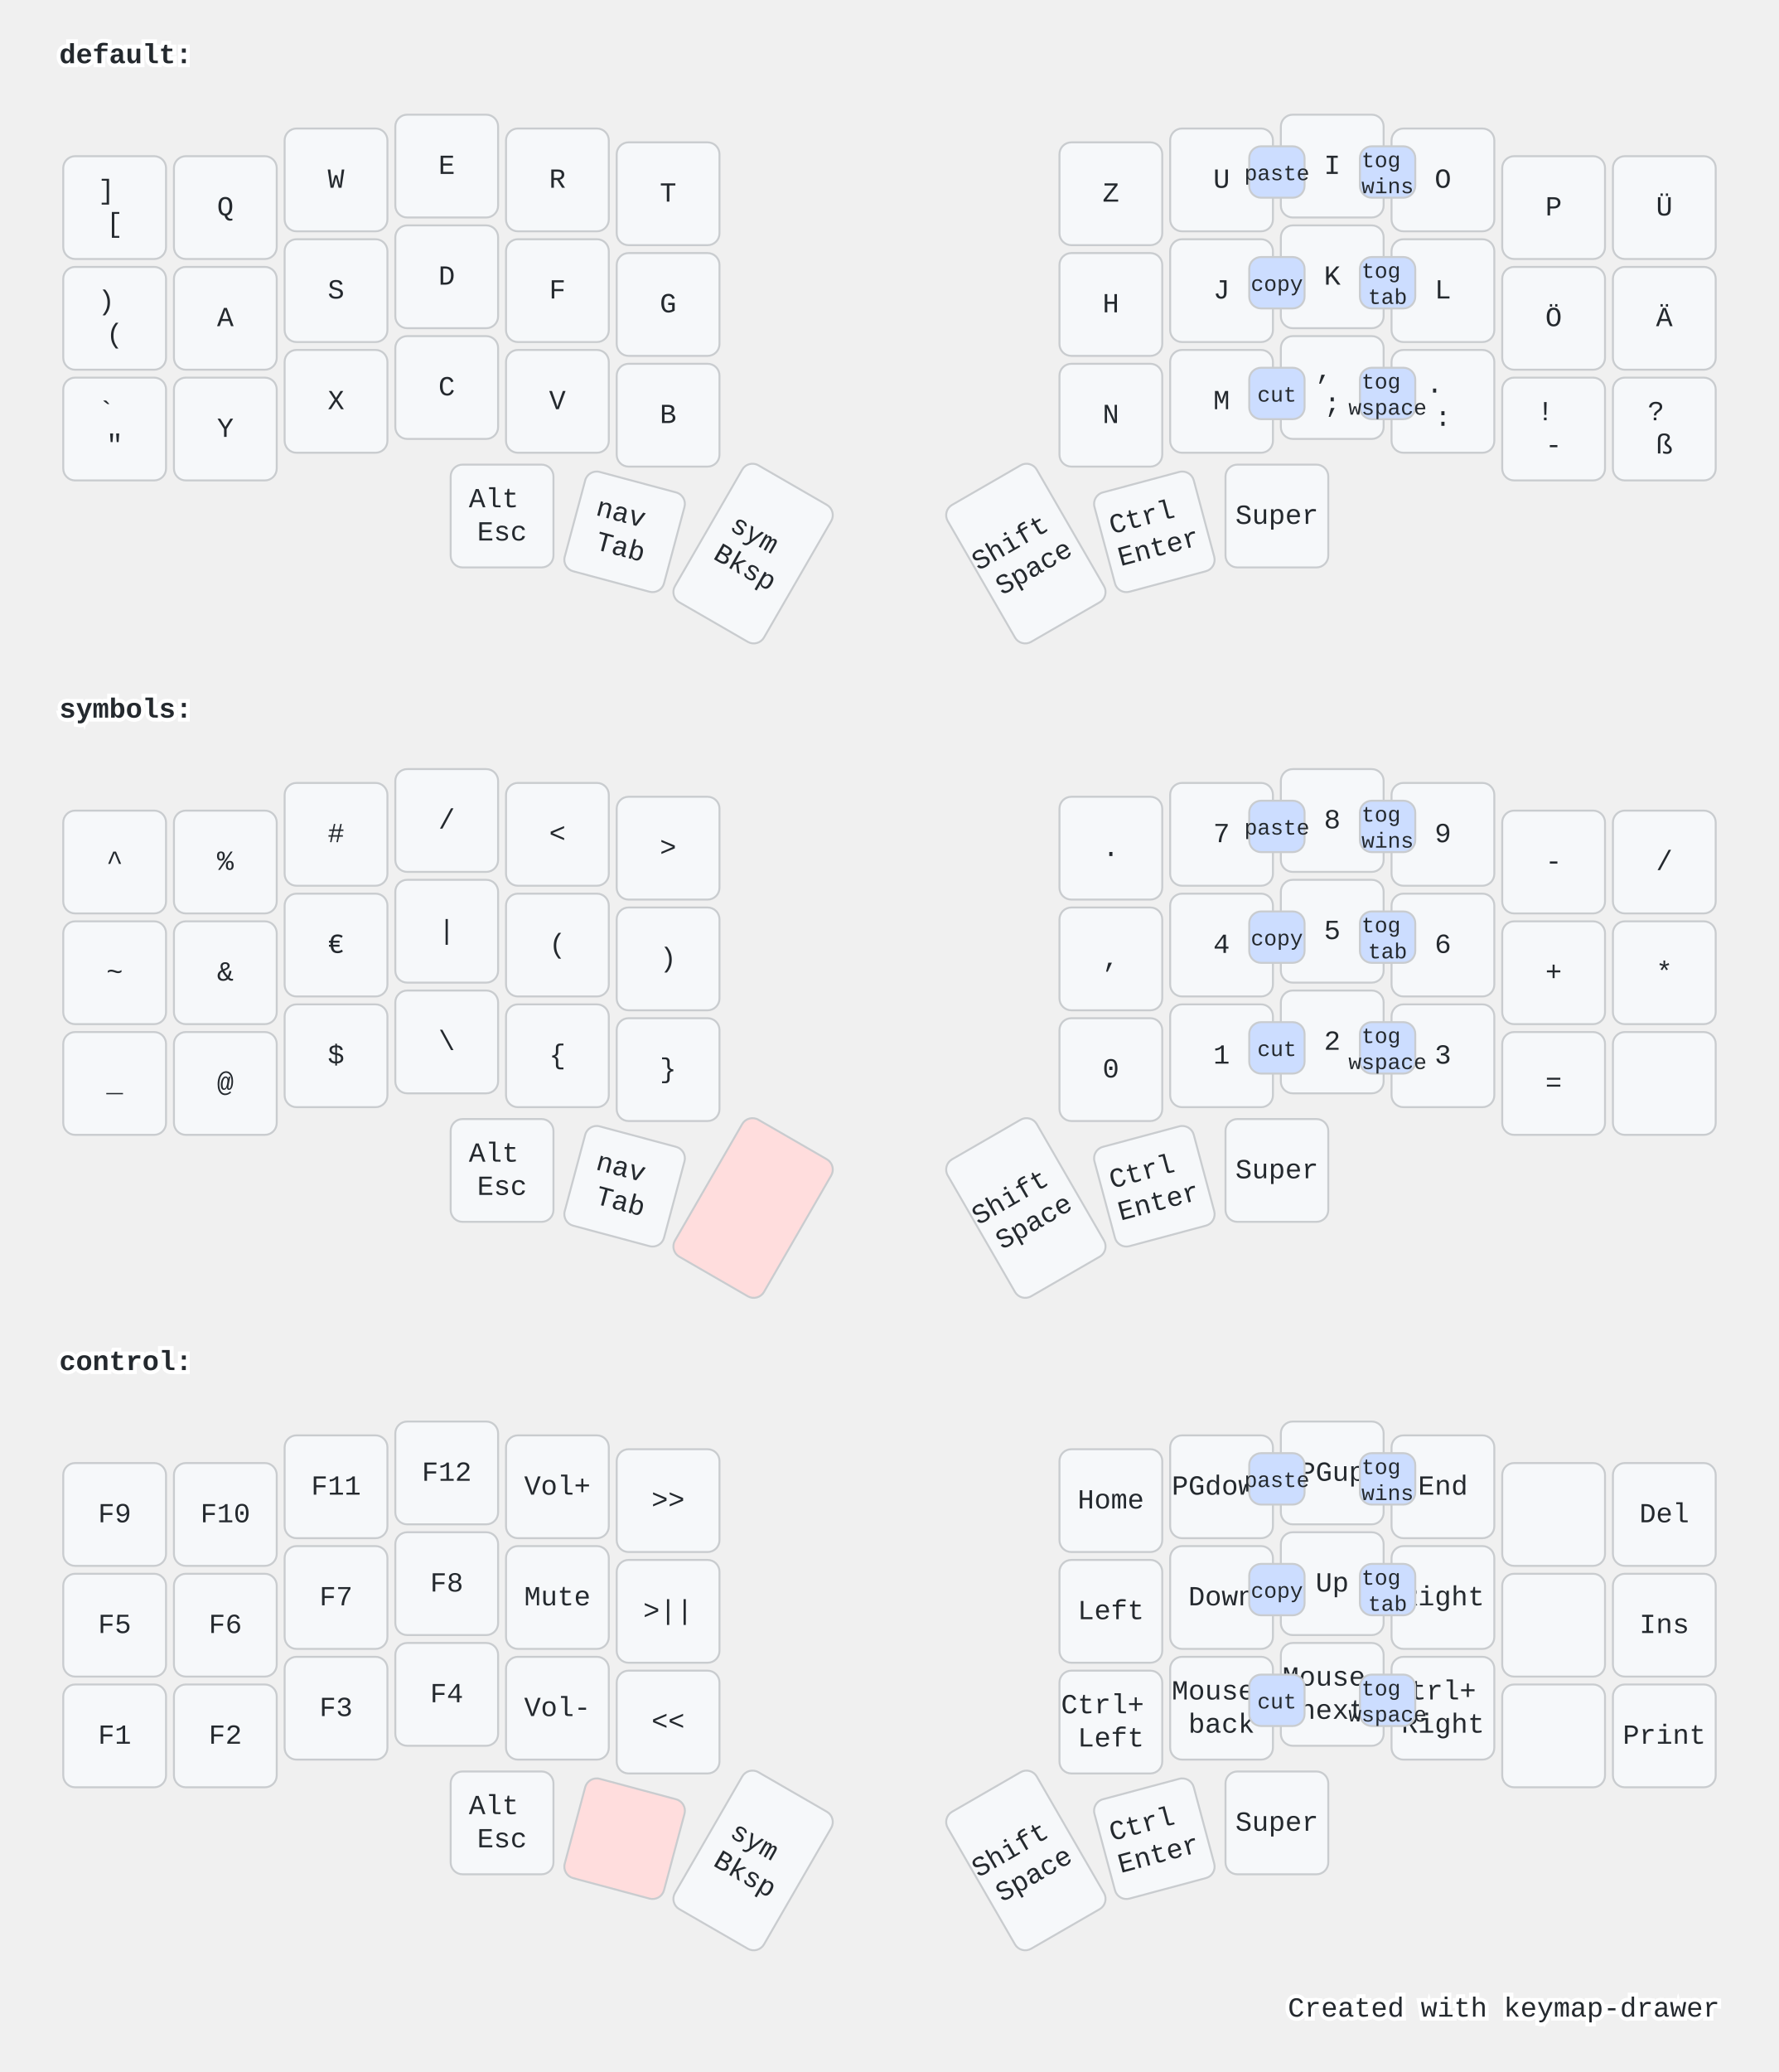
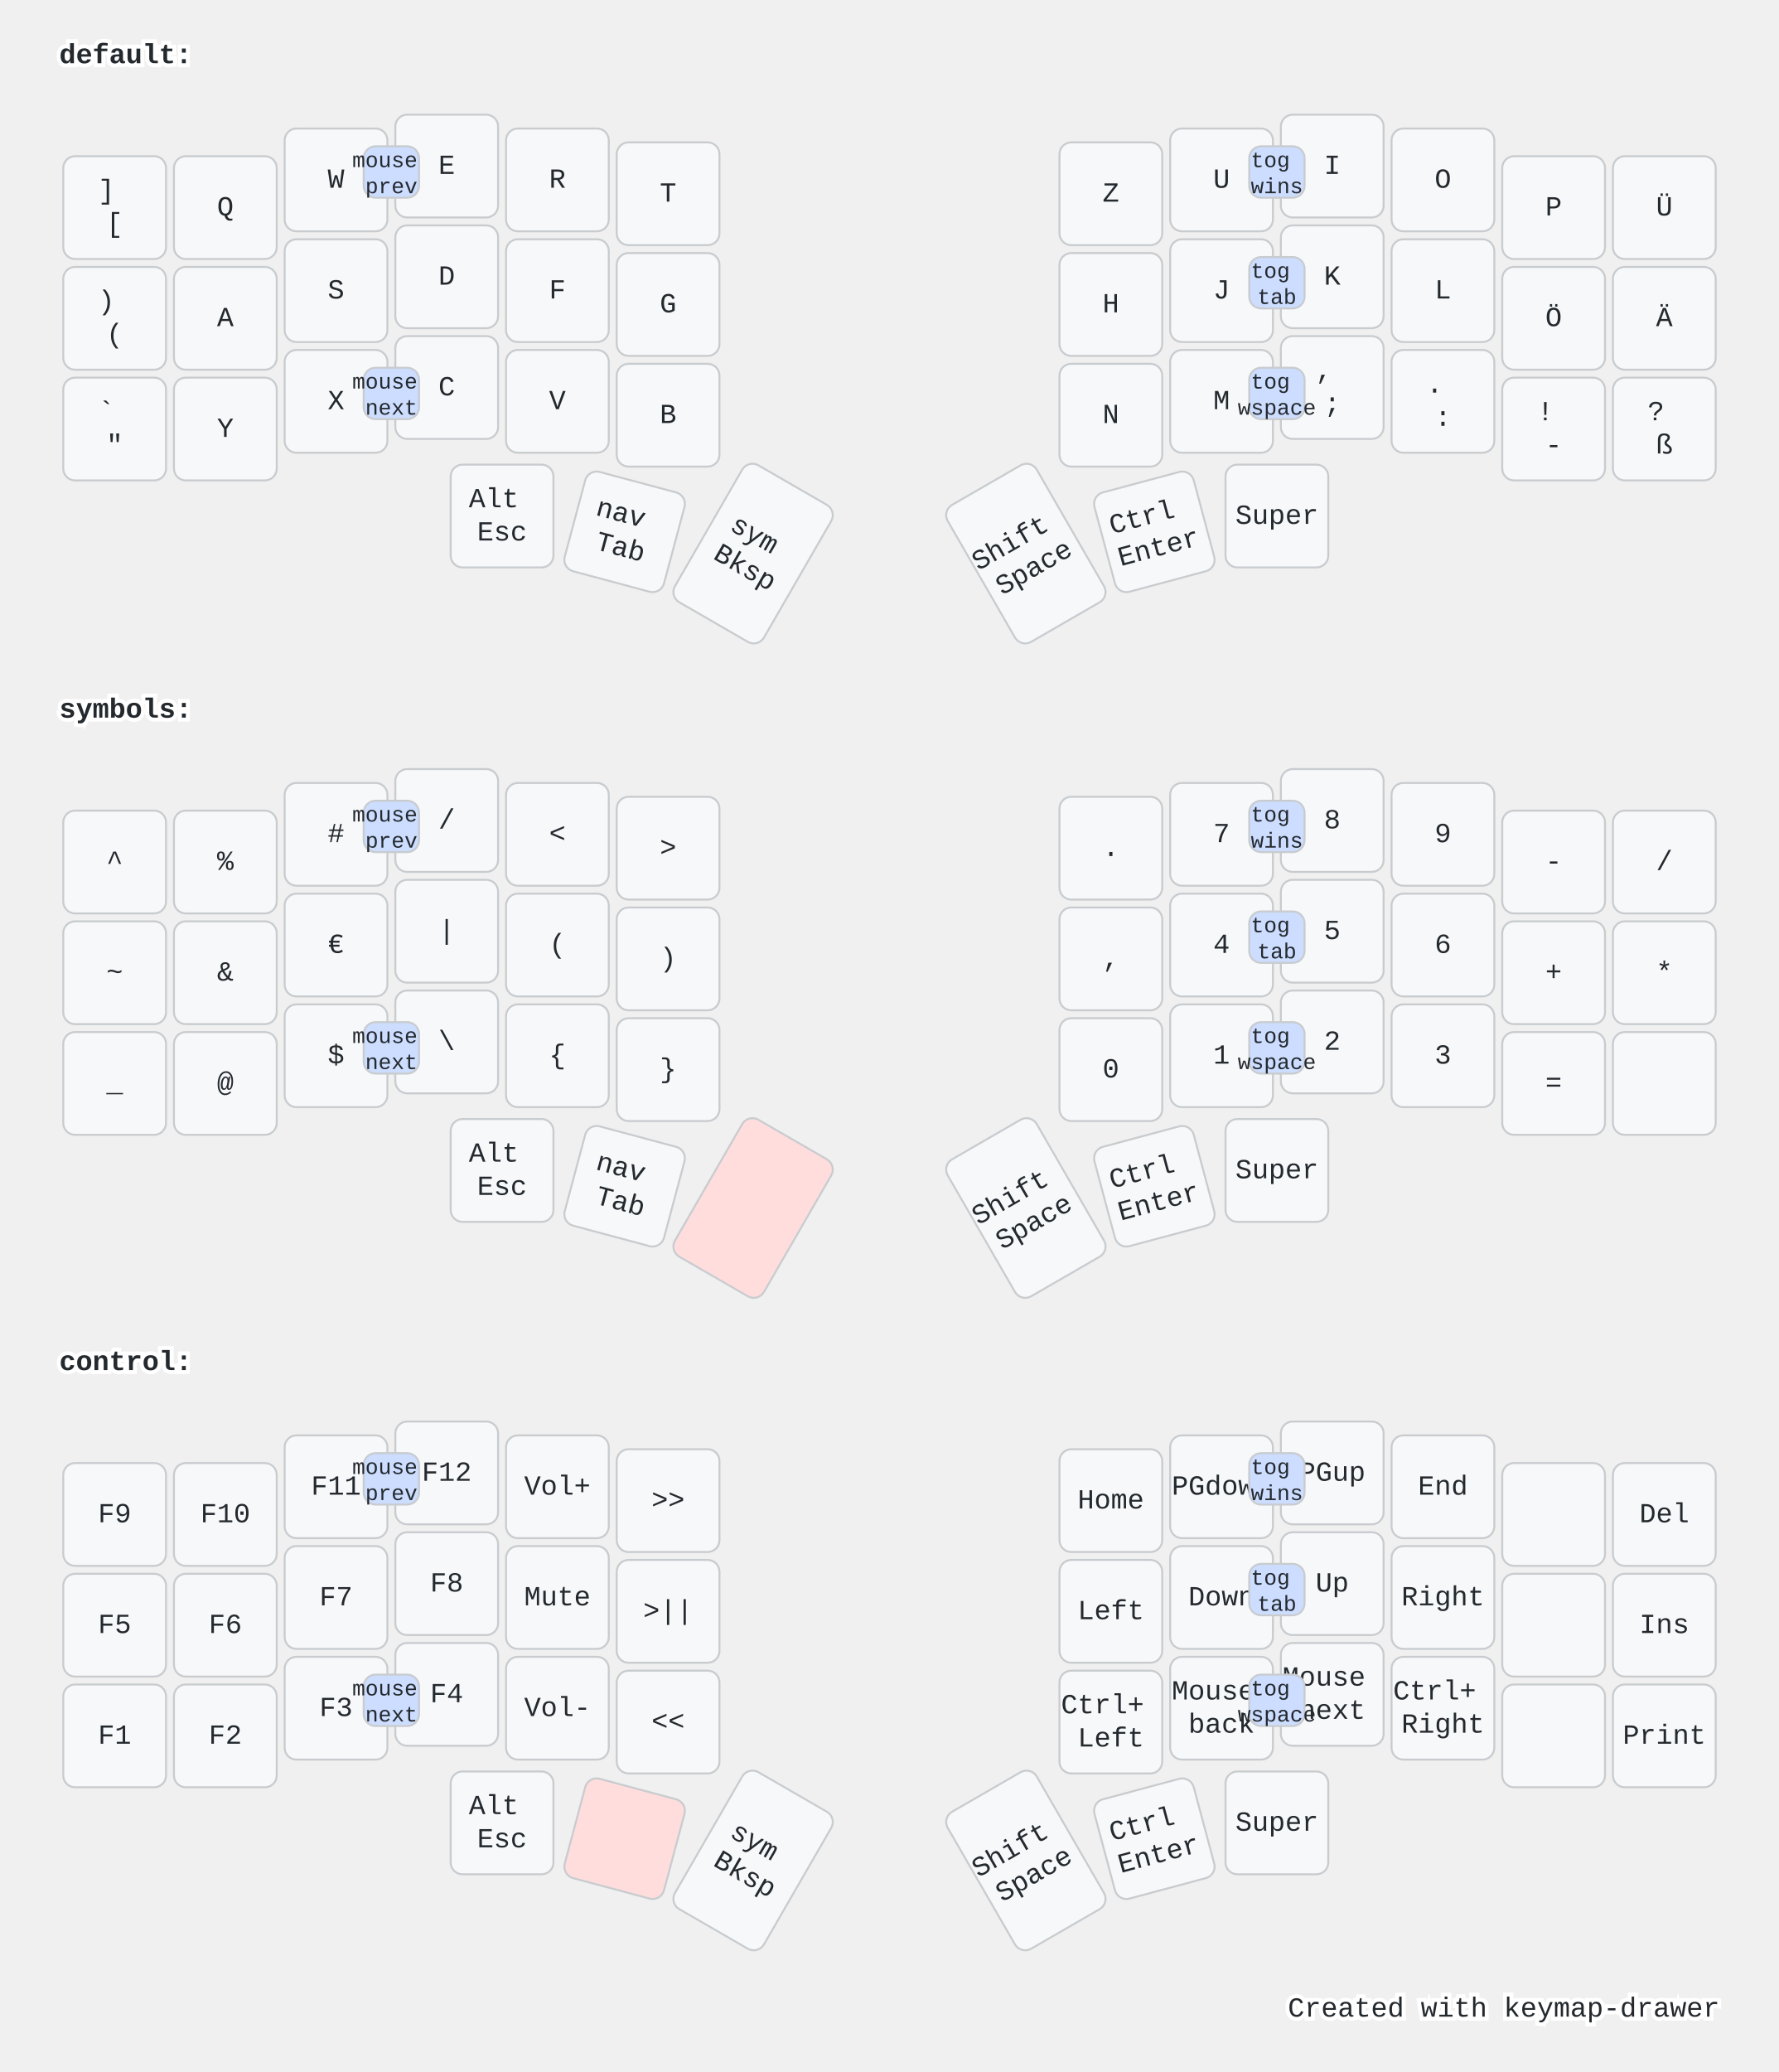
<svg xmlns="http://www.w3.org/2000/svg" width="900" height="1048" viewBox="0 0 900 1048" class="keymap">
  <style>/* inherit to force styles through use tags */
svg path {
    fill: inherit;
}

/* font and background color specifications */
svg.keymap {
    font-family: SFMono-Regular,Consolas,Liberation Mono,Menlo,monospace;
    font-size: 14px;
    font-kerning: normal;
    text-rendering: optimizeLegibility;
    fill: #24292e;
}

/* default key styling */
rect.key {
    fill: #f6f8fa;
}

rect.key, rect.combo {
    stroke: #c9cccf;
    stroke-width: 1;
}

/* default key side styling, only used is draw_key_sides is set */
rect.side {
    filter: brightness(90%);
}

/* color accent for combo boxes */
rect.combo, rect.combo-separate {
    fill: #cdf;
}

/* color accent for held keys */
rect.held, rect.combo.held {
    fill: #fdd;
}

/* color accent for ghost (optional) keys */
rect.ghost, rect.combo.ghost {
    stroke-dasharray: 4, 4;
    stroke-width: 2;
}

text {
    text-anchor: middle;
    dominant-baseline: middle;
}

/* styling for layer labels */
text.label {
    font-weight: bold;
    text-anchor: start;
    stroke: white;
    stroke-width: 4;
    paint-order: stroke;
}

/* styling for optional footer */
text.footer {
    text-anchor: end;
    dominant-baseline: auto;
    stroke: white;
    stroke-width: 4;
    paint-order: stroke;
}

/* styling for combo tap, and key non-tap label text */
text.combo, text.hold, text.shifted, text.left, text.right {
    font-size: 11px;
}

text.hold {
    text-anchor: middle;
    dominant-baseline: auto;
}

text.shifted {
    text-anchor: middle;
    dominant-baseline: hanging;
}

text.left {
    text-anchor: start;
}

text.right {
    text-anchor: end;
}

text.layer-activator {
    text-decoration: underline;
}

/* styling for hold/shifted label text in combo box */
text.combo.hold, text.combo.shifted, text.combo.left, text.combo.right {
    font-size: 8px;
}

/* lighter symbol for transparent keys */
text.trans {
    fill: #7b7e81;
}

/* styling for combo dendrons */
path.combo {
    stroke-width: 1;
    stroke: gray;
    fill: none;
}

/* Start Tabler Icons Cleanup */
/* cannot use height/width with glyphs */
.icon-tabler &gt; path {
    fill: inherit;
    stroke: inherit;
    stroke-width: 2;
}
/* hide tabler's default box */
.icon-tabler &gt; path[stroke="none"][fill="none"] {
    visibility: hidden;
}
/* End Tabler Icons Cleanup */

@media (prefers-color-scheme: dark) {
svg.keymap { fill: #d1d6db; }
rect.key { fill: #3f4750; }
rect.key, rect.combo { stroke: #60666c; }
rect.combo, rect.combo-separate { fill: #1f3d7a; }
rect.held, rect.combo.held { fill: #854747; }
text.label, text.footer { stroke: black; }
text.trans { fill: #7e8184; }
path.combo { stroke: #7f7f7f; }

}</style>
  <g transform="translate(30, 0)" class="layer-default">
    <text x="0" y="28" class="label" id="default">default:</text>
    <g transform="translate(0, 56)">
      <g transform="translate(28, 49)" class="key keypos-0">
        <rect rx="6" ry="6" x="-26" y="-26" width="52" height="52" class="key" />
        <text x="0" y="0" class="key tap">
          <tspan x="0" dy="-0.6em">]</tspan>
          <tspan x="0" dy="1.2em">[</tspan>
        </text>
      </g>
      <g transform="translate(84, 49)" class="key keypos-1">
        <rect rx="6" ry="6" x="-26" y="-26" width="52" height="52" class="key" />
        <text x="0" y="0" class="key tap">Q</text>
      </g>
      <g transform="translate(140, 35)" class="key keypos-2">
        <rect rx="6" ry="6" x="-26" y="-26" width="52" height="52" class="key" />
        <text x="0" y="0" class="key tap">W</text>
      </g>
      <g transform="translate(196, 28)" class="key keypos-3">
        <rect rx="6" ry="6" x="-26" y="-26" width="52" height="52" class="key" />
        <text x="0" y="0" class="key tap">E</text>
      </g>
      <g transform="translate(252, 35)" class="key keypos-4">
        <rect rx="6" ry="6" x="-26" y="-26" width="52" height="52" class="key" />
        <text x="0" y="0" class="key tap">R</text>
      </g>
      <g transform="translate(308, 42)" class="key keypos-5">
        <rect rx="6" ry="6" x="-26" y="-26" width="52" height="52" class="key" />
        <text x="0" y="0" class="key tap">T</text>
      </g>
      <g transform="translate(532, 42)" class="key keypos-6">
        <rect rx="6" ry="6" x="-26" y="-26" width="52" height="52" class="key" />
        <text x="0" y="0" class="key tap">Z</text>
      </g>
      <g transform="translate(588, 35)" class="key keypos-7">
        <rect rx="6" ry="6" x="-26" y="-26" width="52" height="52" class="key" />
        <text x="0" y="0" class="key tap">U</text>
      </g>
      <g transform="translate(644, 28)" class="key keypos-8">
        <rect rx="6" ry="6" x="-26" y="-26" width="52" height="52" class="key" />
        <text x="0" y="0" class="key tap">I</text>
      </g>
      <g transform="translate(700, 35)" class="key keypos-9">
        <rect rx="6" ry="6" x="-26" y="-26" width="52" height="52" class="key" />
        <text x="0" y="0" class="key tap">O</text>
      </g>
      <g transform="translate(756, 49)" class="key keypos-10">
        <rect rx="6" ry="6" x="-26" y="-26" width="52" height="52" class="key" />
        <text x="0" y="0" class="key tap">P</text>
      </g>
      <g transform="translate(812, 49)" class="key keypos-11">
        <rect rx="6" ry="6" x="-26" y="-26" width="52" height="52" class="key" />
        <text x="0" y="0" class="key tap">Ü</text>
      </g>
      <g transform="translate(28, 105)" class="key keypos-12">
        <rect rx="6" ry="6" x="-26" y="-26" width="52" height="52" class="key" />
        <text x="0" y="0" class="key tap">
          <tspan x="0" dy="-0.6em">)</tspan>
          <tspan x="0" dy="1.2em">(</tspan>
        </text>
      </g>
      <g transform="translate(84, 105)" class="key keypos-13">
        <rect rx="6" ry="6" x="-26" y="-26" width="52" height="52" class="key" />
        <text x="0" y="0" class="key tap">A</text>
      </g>
      <g transform="translate(140, 91)" class="key keypos-14">
        <rect rx="6" ry="6" x="-26" y="-26" width="52" height="52" class="key" />
        <text x="0" y="0" class="key tap">S</text>
      </g>
      <g transform="translate(196, 84)" class="key keypos-15">
        <rect rx="6" ry="6" x="-26" y="-26" width="52" height="52" class="key" />
        <text x="0" y="0" class="key tap">D</text>
      </g>
      <g transform="translate(252, 91)" class="key keypos-16">
        <rect rx="6" ry="6" x="-26" y="-26" width="52" height="52" class="key" />
        <text x="0" y="0" class="key tap">F</text>
      </g>
      <g transform="translate(308, 98)" class="key keypos-17">
        <rect rx="6" ry="6" x="-26" y="-26" width="52" height="52" class="key" />
        <text x="0" y="0" class="key tap">G</text>
      </g>
      <g transform="translate(532, 98)" class="key keypos-18">
        <rect rx="6" ry="6" x="-26" y="-26" width="52" height="52" class="key" />
        <text x="0" y="0" class="key tap">H</text>
      </g>
      <g transform="translate(588, 91)" class="key keypos-19">
        <rect rx="6" ry="6" x="-26" y="-26" width="52" height="52" class="key" />
        <text x="0" y="0" class="key tap">J</text>
      </g>
      <g transform="translate(644, 84)" class="key keypos-20">
        <rect rx="6" ry="6" x="-26" y="-26" width="52" height="52" class="key" />
        <text x="0" y="0" class="key tap">K</text>
      </g>
      <g transform="translate(700, 91)" class="key keypos-21">
        <rect rx="6" ry="6" x="-26" y="-26" width="52" height="52" class="key" />
        <text x="0" y="0" class="key tap">L</text>
      </g>
      <g transform="translate(756, 105)" class="key keypos-22">
        <rect rx="6" ry="6" x="-26" y="-26" width="52" height="52" class="key" />
        <text x="0" y="0" class="key tap">Ö</text>
      </g>
      <g transform="translate(812, 105)" class="key keypos-23">
        <rect rx="6" ry="6" x="-26" y="-26" width="52" height="52" class="key" />
        <text x="0" y="0" class="key tap">Ä</text>
      </g>
      <g transform="translate(28, 161)" class="key keypos-24">
        <rect rx="6" ry="6" x="-26" y="-26" width="52" height="52" class="key" />
        <text x="0" y="0" class="key tap">
          <tspan x="0" dy="-0.6em">`</tspan>
          <tspan x="0" dy="1.2em">"</tspan>
        </text>
      </g>
      <g transform="translate(84, 161)" class="key keypos-25">
        <rect rx="6" ry="6" x="-26" y="-26" width="52" height="52" class="key" />
        <text x="0" y="0" class="key tap">Y</text>
      </g>
      <g transform="translate(140, 147)" class="key keypos-26">
        <rect rx="6" ry="6" x="-26" y="-26" width="52" height="52" class="key" />
        <text x="0" y="0" class="key tap">X</text>
      </g>
      <g transform="translate(196, 140)" class="key keypos-27">
        <rect rx="6" ry="6" x="-26" y="-26" width="52" height="52" class="key" />
        <text x="0" y="0" class="key tap">C</text>
      </g>
      <g transform="translate(252, 147)" class="key keypos-28">
        <rect rx="6" ry="6" x="-26" y="-26" width="52" height="52" class="key" />
        <text x="0" y="0" class="key tap">V</text>
      </g>
      <g transform="translate(308, 154)" class="key keypos-29">
        <rect rx="6" ry="6" x="-26" y="-26" width="52" height="52" class="key" />
        <text x="0" y="0" class="key tap">B</text>
      </g>
      <g transform="translate(532, 154)" class="key keypos-30">
        <rect rx="6" ry="6" x="-26" y="-26" width="52" height="52" class="key" />
        <text x="0" y="0" class="key tap">N</text>
      </g>
      <g transform="translate(588, 147)" class="key keypos-31">
        <rect rx="6" ry="6" x="-26" y="-26" width="52" height="52" class="key" />
        <text x="0" y="0" class="key tap">M</text>
      </g>
      <g transform="translate(644, 140)" class="key keypos-32">
        <rect rx="6" ry="6" x="-26" y="-26" width="52" height="52" class="key" />
        <text x="0" y="0" class="key tap">
          <tspan x="0" dy="-0.6em">,</tspan>
          <tspan x="0" dy="1.2em">;</tspan>
        </text>
      </g>
      <g transform="translate(700, 147)" class="key keypos-33">
        <rect rx="6" ry="6" x="-26" y="-26" width="52" height="52" class="key" />
        <text x="0" y="0" class="key tap">
          <tspan x="0" dy="-0.6em">.</tspan>
          <tspan x="0" dy="1.2em">:</tspan>
        </text>
      </g>
      <g transform="translate(756, 161)" class="key keypos-34">
        <rect rx="6" ry="6" x="-26" y="-26" width="52" height="52" class="key" />
        <text x="0" y="0" class="key tap">
          <tspan x="0" dy="-0.6em">!</tspan>
          <tspan x="0" dy="1.2em">-</tspan>
        </text>
      </g>
      <g transform="translate(812, 161)" class="key keypos-35">
        <rect rx="6" ry="6" x="-26" y="-26" width="52" height="52" class="key" />
        <text x="0" y="0" class="key tap">
          <tspan x="0" dy="-0.6em">?</tspan>
          <tspan x="0" dy="1.2em">ß</tspan>
        </text>
      </g>
      <g transform="translate(224, 205)" class="key keypos-36">
        <rect rx="6" ry="6" x="-26" y="-26" width="52" height="52" class="key" />
        <text x="0" y="0" class="key tap">
          <tspan x="0" dy="-0.6em">Alt</tspan>
          <tspan x="0" dy="1.2em">Esc</tspan>
        </text>
      </g>
      <g transform="translate(286, 213) rotate(15.0)" class="key keypos-37">
        <rect rx="6" ry="6" x="-26" y="-26" width="52" height="52" class="key" />
        <text x="0" y="0" class="key tap">
          <tspan x="0" dy="-0.6em">nav</tspan>
          <tspan x="0" dy="1.2em">Tab</tspan>
        </text>
      </g>
      <g transform="translate(351, 224) rotate(30.0)" class="key keypos-38">
        <rect rx="6" ry="6" x="-26" y="-40" width="52" height="80" class="key" />
        <text x="0" y="0" class="key tap">
          <tspan x="0" dy="-0.6em">sym</tspan>
          <tspan x="0" dy="1.2em">Bksp</tspan>
        </text>
      </g>
      <g transform="translate(489, 224) rotate(-30.0)" class="key keypos-39">
        <rect rx="6" ry="6" x="-26" y="-40" width="52" height="80" class="key" />
        <text x="0" y="0" class="key tap">
          <tspan x="0" dy="-0.6em">Shift</tspan>
          <tspan x="0" dy="1.2em">Space</tspan>
        </text>
      </g>
      <g transform="translate(554, 213) rotate(-15.0)" class="key keypos-40">
        <rect rx="6" ry="6" x="-26" y="-26" width="52" height="52" class="key" />
        <text x="0" y="0" class="key tap">
          <tspan x="0" dy="-0.6em">Ctrl</tspan>
          <tspan x="0" dy="1.2em">Enter</tspan>
        </text>
      </g>
      <g transform="translate(616, 205)" class="key keypos-41">
        <rect rx="6" ry="6" x="-26" y="-26" width="52" height="52" class="key" />
        <text x="0" y="0" class="key tap">Super</text>
      </g>
      <g class="combo combopos-0">
        <rect rx="6" ry="6" x="602" y="18" width="28" height="26" class="combo" />
-         <text x="616" y="32" class="combo tap">paste</text>
+         <text x="616" y="32" class="combo tap">
+           <tspan x="616" dy="-0.6em">tog</tspan>
+           <tspan x="616" dy="1.2em">wins</tspan>
+         </text>
      </g>
      <g class="combo combopos-1">
        <rect rx="6" ry="6" x="602" y="74" width="28" height="26" class="combo" />
-         <text x="616" y="88" class="combo tap">copy</text>
+         <text x="616" y="88" class="combo tap">
+           <tspan x="616" dy="-0.6em">tog</tspan>
+           <tspan x="616" dy="1.2em">tab</tspan>
+         </text>
      </g>
      <g class="combo combopos-2">
        <rect rx="6" ry="6" x="602" y="130" width="28" height="26" class="combo" />
-         <text x="616" y="144" class="combo tap">cut</text>
+         <text x="616" y="144" class="combo tap">
+           <tspan x="616" dy="-0.6em">tog</tspan>
+           <tspan x="616" dy="1.2em">wspace</tspan>
+         </text>
      </g>
      <g class="combo combopos-3">
-         <rect rx="6" ry="6" x="658" y="18" width="28" height="26" class="combo" />
-         <text x="672" y="32" class="combo tap">
-           <tspan x="672" dy="-0.6em">tog</tspan>
-           <tspan x="672" dy="1.2em">wins</tspan>
+         <rect rx="6" ry="6" x="154" y="18" width="28" height="26" class="combo" />
+         <text x="168" y="32" class="combo tap">
+           <tspan x="168" dy="-0.6em">mouse</tspan>
+           <tspan x="168" dy="1.2em">prev</tspan>
        </text>
      </g>
      <g class="combo combopos-4">
-         <rect rx="6" ry="6" x="658" y="74" width="28" height="26" class="combo" />
-         <text x="672" y="88" class="combo tap">
-           <tspan x="672" dy="-0.6em">tog</tspan>
-           <tspan x="672" dy="1.2em">tab</tspan>
-         </text>
-       </g>
-       <g class="combo combopos-5">
-         <rect rx="6" ry="6" x="658" y="130" width="28" height="26" class="combo" />
-         <text x="672" y="144" class="combo tap">
-           <tspan x="672" dy="-0.6em">tog</tspan>
-           <tspan x="672" dy="1.2em">wspace</tspan>
+         <rect rx="6" ry="6" x="154" y="130" width="28" height="26" class="combo" />
+         <text x="168" y="144" class="combo tap">
+           <tspan x="168" dy="-0.6em">mouse</tspan>
+           <tspan x="168" dy="1.2em">next</tspan>
        </text>
      </g>
    </g>
  </g>
  <g transform="translate(30, 331)" class="layer-symbols">
    <text x="0" y="28" class="label" id="symbols">symbols:</text>
    <g transform="translate(0, 56)">
      <g transform="translate(28, 49)" class="key keypos-0">
        <rect rx="6" ry="6" x="-26" y="-26" width="52" height="52" class="key" />
        <text x="0" y="0" class="key tap">^</text>
      </g>
      <g transform="translate(84, 49)" class="key keypos-1">
        <rect rx="6" ry="6" x="-26" y="-26" width="52" height="52" class="key" />
        <text x="0" y="0" class="key tap">%</text>
      </g>
      <g transform="translate(140, 35)" class="key keypos-2">
        <rect rx="6" ry="6" x="-26" y="-26" width="52" height="52" class="key" />
        <text x="0" y="0" class="key tap">#</text>
      </g>
      <g transform="translate(196, 28)" class="key keypos-3">
        <rect rx="6" ry="6" x="-26" y="-26" width="52" height="52" class="key" />
        <text x="0" y="0" class="key tap">/</text>
      </g>
      <g transform="translate(252, 35)" class="key keypos-4">
        <rect rx="6" ry="6" x="-26" y="-26" width="52" height="52" class="key" />
        <text x="0" y="0" class="key tap">&lt;</text>
      </g>
      <g transform="translate(308, 42)" class="key keypos-5">
        <rect rx="6" ry="6" x="-26" y="-26" width="52" height="52" class="key" />
        <text x="0" y="0" class="key tap">&gt;</text>
      </g>
      <g transform="translate(532, 42)" class="key keypos-6">
        <rect rx="6" ry="6" x="-26" y="-26" width="52" height="52" class="key" />
        <text x="0" y="0" class="key tap">.</text>
      </g>
      <g transform="translate(588, 35)" class="key keypos-7">
        <rect rx="6" ry="6" x="-26" y="-26" width="52" height="52" class="key" />
        <text x="0" y="0" class="key tap">7</text>
      </g>
      <g transform="translate(644, 28)" class="key keypos-8">
        <rect rx="6" ry="6" x="-26" y="-26" width="52" height="52" class="key" />
        <text x="0" y="0" class="key tap">8</text>
      </g>
      <g transform="translate(700, 35)" class="key keypos-9">
        <rect rx="6" ry="6" x="-26" y="-26" width="52" height="52" class="key" />
        <text x="0" y="0" class="key tap">9</text>
      </g>
      <g transform="translate(756, 49)" class="key keypos-10">
        <rect rx="6" ry="6" x="-26" y="-26" width="52" height="52" class="key" />
        <text x="0" y="0" class="key tap">-</text>
      </g>
      <g transform="translate(812, 49)" class="key keypos-11">
        <rect rx="6" ry="6" x="-26" y="-26" width="52" height="52" class="key" />
        <text x="0" y="0" class="key tap">/</text>
      </g>
      <g transform="translate(28, 105)" class="key keypos-12">
        <rect rx="6" ry="6" x="-26" y="-26" width="52" height="52" class="key" />
        <text x="0" y="0" class="key tap">~</text>
      </g>
      <g transform="translate(84, 105)" class="key keypos-13">
        <rect rx="6" ry="6" x="-26" y="-26" width="52" height="52" class="key" />
        <text x="0" y="0" class="key tap">&amp;</text>
      </g>
      <g transform="translate(140, 91)" class="key keypos-14">
        <rect rx="6" ry="6" x="-26" y="-26" width="52" height="52" class="key" />
        <text x="0" y="0" class="key tap">€</text>
      </g>
      <g transform="translate(196, 84)" class="key keypos-15">
        <rect rx="6" ry="6" x="-26" y="-26" width="52" height="52" class="key" />
        <text x="0" y="0" class="key tap">|</text>
      </g>
      <g transform="translate(252, 91)" class="key keypos-16">
        <rect rx="6" ry="6" x="-26" y="-26" width="52" height="52" class="key" />
        <text x="0" y="0" class="key tap">(</text>
      </g>
      <g transform="translate(308, 98)" class="key keypos-17">
        <rect rx="6" ry="6" x="-26" y="-26" width="52" height="52" class="key" />
        <text x="0" y="0" class="key tap">)</text>
      </g>
      <g transform="translate(532, 98)" class="key keypos-18">
        <rect rx="6" ry="6" x="-26" y="-26" width="52" height="52" class="key" />
        <text x="0" y="0" class="key tap">,</text>
      </g>
      <g transform="translate(588, 91)" class="key keypos-19">
        <rect rx="6" ry="6" x="-26" y="-26" width="52" height="52" class="key" />
        <text x="0" y="0" class="key tap">4</text>
      </g>
      <g transform="translate(644, 84)" class="key keypos-20">
        <rect rx="6" ry="6" x="-26" y="-26" width="52" height="52" class="key" />
        <text x="0" y="0" class="key tap">5</text>
      </g>
      <g transform="translate(700, 91)" class="key keypos-21">
        <rect rx="6" ry="6" x="-26" y="-26" width="52" height="52" class="key" />
        <text x="0" y="0" class="key tap">6</text>
      </g>
      <g transform="translate(756, 105)" class="key keypos-22">
        <rect rx="6" ry="6" x="-26" y="-26" width="52" height="52" class="key" />
        <text x="0" y="0" class="key tap">+</text>
      </g>
      <g transform="translate(812, 105)" class="key keypos-23">
        <rect rx="6" ry="6" x="-26" y="-26" width="52" height="52" class="key" />
        <text x="0" y="0" class="key tap">*</text>
      </g>
      <g transform="translate(28, 161)" class="key keypos-24">
        <rect rx="6" ry="6" x="-26" y="-26" width="52" height="52" class="key" />
        <text x="0" y="0" class="key tap">_</text>
      </g>
      <g transform="translate(84, 161)" class="key keypos-25">
        <rect rx="6" ry="6" x="-26" y="-26" width="52" height="52" class="key" />
        <text x="0" y="0" class="key tap">@</text>
      </g>
      <g transform="translate(140, 147)" class="key keypos-26">
        <rect rx="6" ry="6" x="-26" y="-26" width="52" height="52" class="key" />
        <text x="0" y="0" class="key tap">$</text>
      </g>
      <g transform="translate(196, 140)" class="key keypos-27">
        <rect rx="6" ry="6" x="-26" y="-26" width="52" height="52" class="key" />
        <text x="0" y="0" class="key tap">\</text>
      </g>
      <g transform="translate(252, 147)" class="key keypos-28">
        <rect rx="6" ry="6" x="-26" y="-26" width="52" height="52" class="key" />
        <text x="0" y="0" class="key tap">{</text>
      </g>
      <g transform="translate(308, 154)" class="key keypos-29">
        <rect rx="6" ry="6" x="-26" y="-26" width="52" height="52" class="key" />
        <text x="0" y="0" class="key tap">}</text>
      </g>
      <g transform="translate(532, 154)" class="key keypos-30">
        <rect rx="6" ry="6" x="-26" y="-26" width="52" height="52" class="key" />
        <text x="0" y="0" class="key tap">0</text>
      </g>
      <g transform="translate(588, 147)" class="key keypos-31">
        <rect rx="6" ry="6" x="-26" y="-26" width="52" height="52" class="key" />
        <text x="0" y="0" class="key tap">1</text>
      </g>
      <g transform="translate(644, 140)" class="key keypos-32">
        <rect rx="6" ry="6" x="-26" y="-26" width="52" height="52" class="key" />
        <text x="0" y="0" class="key tap">2</text>
      </g>
      <g transform="translate(700, 147)" class="key keypos-33">
        <rect rx="6" ry="6" x="-26" y="-26" width="52" height="52" class="key" />
        <text x="0" y="0" class="key tap">3</text>
      </g>
      <g transform="translate(756, 161)" class="key keypos-34">
        <rect rx="6" ry="6" x="-26" y="-26" width="52" height="52" class="key" />
        <text x="0" y="0" class="key tap">=</text>
      </g>
      <g transform="translate(812, 161)" class="key keypos-35">
        <rect rx="6" ry="6" x="-26" y="-26" width="52" height="52" class="key" />
      </g>
      <g transform="translate(224, 205)" class="key keypos-36">
        <rect rx="6" ry="6" x="-26" y="-26" width="52" height="52" class="key" />
        <text x="0" y="0" class="key tap">
          <tspan x="0" dy="-0.6em">Alt</tspan>
          <tspan x="0" dy="1.2em">Esc</tspan>
        </text>
      </g>
      <g transform="translate(286, 213) rotate(15.0)" class="key keypos-37">
        <rect rx="6" ry="6" x="-26" y="-26" width="52" height="52" class="key" />
        <text x="0" y="0" class="key tap">
          <tspan x="0" dy="-0.6em">nav</tspan>
          <tspan x="0" dy="1.2em">Tab</tspan>
        </text>
      </g>
      <g transform="translate(351, 224) rotate(30.0)" class="key held keypos-38">
        <rect rx="6" ry="6" x="-26" y="-40" width="52" height="80" class="key held" />
      </g>
      <g transform="translate(489, 224) rotate(-30.0)" class="key keypos-39">
        <rect rx="6" ry="6" x="-26" y="-40" width="52" height="80" class="key" />
        <text x="0" y="0" class="key tap">
          <tspan x="0" dy="-0.6em">Shift</tspan>
          <tspan x="0" dy="1.2em">Space</tspan>
        </text>
      </g>
      <g transform="translate(554, 213) rotate(-15.0)" class="key keypos-40">
        <rect rx="6" ry="6" x="-26" y="-26" width="52" height="52" class="key" />
        <text x="0" y="0" class="key tap">
          <tspan x="0" dy="-0.6em">Ctrl</tspan>
          <tspan x="0" dy="1.2em">Enter</tspan>
        </text>
      </g>
      <g transform="translate(616, 205)" class="key keypos-41">
        <rect rx="6" ry="6" x="-26" y="-26" width="52" height="52" class="key" />
        <text x="0" y="0" class="key tap">Super</text>
      </g>
      <g class="combo combopos-0">
        <rect rx="6" ry="6" x="602" y="18" width="28" height="26" class="combo" />
-         <text x="616" y="32" class="combo tap">paste</text>
+         <text x="616" y="32" class="combo tap">
+           <tspan x="616" dy="-0.6em">tog</tspan>
+           <tspan x="616" dy="1.2em">wins</tspan>
+         </text>
      </g>
      <g class="combo combopos-1">
        <rect rx="6" ry="6" x="602" y="74" width="28" height="26" class="combo" />
-         <text x="616" y="88" class="combo tap">copy</text>
+         <text x="616" y="88" class="combo tap">
+           <tspan x="616" dy="-0.6em">tog</tspan>
+           <tspan x="616" dy="1.2em">tab</tspan>
+         </text>
      </g>
      <g class="combo combopos-2">
        <rect rx="6" ry="6" x="602" y="130" width="28" height="26" class="combo" />
-         <text x="616" y="144" class="combo tap">cut</text>
+         <text x="616" y="144" class="combo tap">
+           <tspan x="616" dy="-0.6em">tog</tspan>
+           <tspan x="616" dy="1.2em">wspace</tspan>
+         </text>
      </g>
      <g class="combo combopos-3">
-         <rect rx="6" ry="6" x="658" y="18" width="28" height="26" class="combo" />
-         <text x="672" y="32" class="combo tap">
-           <tspan x="672" dy="-0.6em">tog</tspan>
-           <tspan x="672" dy="1.2em">wins</tspan>
+         <rect rx="6" ry="6" x="154" y="18" width="28" height="26" class="combo" />
+         <text x="168" y="32" class="combo tap">
+           <tspan x="168" dy="-0.6em">mouse</tspan>
+           <tspan x="168" dy="1.2em">prev</tspan>
        </text>
      </g>
      <g class="combo combopos-4">
-         <rect rx="6" ry="6" x="658" y="74" width="28" height="26" class="combo" />
-         <text x="672" y="88" class="combo tap">
-           <tspan x="672" dy="-0.6em">tog</tspan>
-           <tspan x="672" dy="1.2em">tab</tspan>
-         </text>
-       </g>
-       <g class="combo combopos-5">
-         <rect rx="6" ry="6" x="658" y="130" width="28" height="26" class="combo" />
-         <text x="672" y="144" class="combo tap">
-           <tspan x="672" dy="-0.6em">tog</tspan>
-           <tspan x="672" dy="1.2em">wspace</tspan>
+         <rect rx="6" ry="6" x="154" y="130" width="28" height="26" class="combo" />
+         <text x="168" y="144" class="combo tap">
+           <tspan x="168" dy="-0.6em">mouse</tspan>
+           <tspan x="168" dy="1.2em">next</tspan>
        </text>
      </g>
    </g>
  </g>
  <g transform="translate(30, 661)" class="layer-control">
    <text x="0" y="28" class="label" id="control">control:</text>
    <g transform="translate(0, 56)">
      <g transform="translate(28, 49)" class="key keypos-0">
        <rect rx="6" ry="6" x="-26" y="-26" width="52" height="52" class="key" />
        <text x="0" y="0" class="key tap">F9</text>
      </g>
      <g transform="translate(84, 49)" class="key keypos-1">
        <rect rx="6" ry="6" x="-26" y="-26" width="52" height="52" class="key" />
        <text x="0" y="0" class="key tap">F10</text>
      </g>
      <g transform="translate(140, 35)" class="key keypos-2">
        <rect rx="6" ry="6" x="-26" y="-26" width="52" height="52" class="key" />
        <text x="0" y="0" class="key tap">F11</text>
      </g>
      <g transform="translate(196, 28)" class="key keypos-3">
        <rect rx="6" ry="6" x="-26" y="-26" width="52" height="52" class="key" />
        <text x="0" y="0" class="key tap">F12</text>
      </g>
      <g transform="translate(252, 35)" class="key keypos-4">
        <rect rx="6" ry="6" x="-26" y="-26" width="52" height="52" class="key" />
        <text x="0" y="0" class="key tap">Vol+</text>
      </g>
      <g transform="translate(308, 42)" class="key keypos-5">
        <rect rx="6" ry="6" x="-26" y="-26" width="52" height="52" class="key" />
        <text x="0" y="0" class="key tap">&gt;&gt;</text>
      </g>
      <g transform="translate(532, 42)" class="key keypos-6">
        <rect rx="6" ry="6" x="-26" y="-26" width="52" height="52" class="key" />
        <text x="0" y="0" class="key tap">Home</text>
      </g>
      <g transform="translate(588, 35)" class="key keypos-7">
        <rect rx="6" ry="6" x="-26" y="-26" width="52" height="52" class="key" />
        <text x="0" y="0" class="key tap">PGdown</text>
      </g>
      <g transform="translate(644, 28)" class="key keypos-8">
        <rect rx="6" ry="6" x="-26" y="-26" width="52" height="52" class="key" />
        <text x="0" y="0" class="key tap">PGup</text>
      </g>
      <g transform="translate(700, 35)" class="key keypos-9">
        <rect rx="6" ry="6" x="-26" y="-26" width="52" height="52" class="key" />
        <text x="0" y="0" class="key tap">End</text>
      </g>
      <g transform="translate(756, 49)" class="key keypos-10">
        <rect rx="6" ry="6" x="-26" y="-26" width="52" height="52" class="key" />
      </g>
      <g transform="translate(812, 49)" class="key keypos-11">
        <rect rx="6" ry="6" x="-26" y="-26" width="52" height="52" class="key" />
        <text x="0" y="0" class="key tap">Del</text>
      </g>
      <g transform="translate(28, 105)" class="key keypos-12">
        <rect rx="6" ry="6" x="-26" y="-26" width="52" height="52" class="key" />
        <text x="0" y="0" class="key tap">F5</text>
      </g>
      <g transform="translate(84, 105)" class="key keypos-13">
        <rect rx="6" ry="6" x="-26" y="-26" width="52" height="52" class="key" />
        <text x="0" y="0" class="key tap">F6</text>
      </g>
      <g transform="translate(140, 91)" class="key keypos-14">
        <rect rx="6" ry="6" x="-26" y="-26" width="52" height="52" class="key" />
        <text x="0" y="0" class="key tap">F7</text>
      </g>
      <g transform="translate(196, 84)" class="key keypos-15">
        <rect rx="6" ry="6" x="-26" y="-26" width="52" height="52" class="key" />
        <text x="0" y="0" class="key tap">F8</text>
      </g>
      <g transform="translate(252, 91)" class="key keypos-16">
        <rect rx="6" ry="6" x="-26" y="-26" width="52" height="52" class="key" />
        <text x="0" y="0" class="key tap">Mute</text>
      </g>
      <g transform="translate(308, 98)" class="key keypos-17">
        <rect rx="6" ry="6" x="-26" y="-26" width="52" height="52" class="key" />
        <text x="0" y="0" class="key tap">&gt;||</text>
      </g>
      <g transform="translate(532, 98)" class="key keypos-18">
        <rect rx="6" ry="6" x="-26" y="-26" width="52" height="52" class="key" />
        <text x="0" y="0" class="key tap">Left</text>
      </g>
      <g transform="translate(588, 91)" class="key keypos-19">
        <rect rx="6" ry="6" x="-26" y="-26" width="52" height="52" class="key" />
        <text x="0" y="0" class="key tap">Down</text>
      </g>
      <g transform="translate(644, 84)" class="key keypos-20">
        <rect rx="6" ry="6" x="-26" y="-26" width="52" height="52" class="key" />
        <text x="0" y="0" class="key tap">Up</text>
      </g>
      <g transform="translate(700, 91)" class="key keypos-21">
        <rect rx="6" ry="6" x="-26" y="-26" width="52" height="52" class="key" />
        <text x="0" y="0" class="key tap">Right</text>
      </g>
      <g transform="translate(756, 105)" class="key keypos-22">
        <rect rx="6" ry="6" x="-26" y="-26" width="52" height="52" class="key" />
      </g>
      <g transform="translate(812, 105)" class="key keypos-23">
        <rect rx="6" ry="6" x="-26" y="-26" width="52" height="52" class="key" />
        <text x="0" y="0" class="key tap">Ins</text>
      </g>
      <g transform="translate(28, 161)" class="key keypos-24">
        <rect rx="6" ry="6" x="-26" y="-26" width="52" height="52" class="key" />
        <text x="0" y="0" class="key tap">F1</text>
      </g>
      <g transform="translate(84, 161)" class="key keypos-25">
        <rect rx="6" ry="6" x="-26" y="-26" width="52" height="52" class="key" />
        <text x="0" y="0" class="key tap">F2</text>
      </g>
      <g transform="translate(140, 147)" class="key keypos-26">
        <rect rx="6" ry="6" x="-26" y="-26" width="52" height="52" class="key" />
        <text x="0" y="0" class="key tap">F3</text>
      </g>
      <g transform="translate(196, 140)" class="key keypos-27">
        <rect rx="6" ry="6" x="-26" y="-26" width="52" height="52" class="key" />
        <text x="0" y="0" class="key tap">F4</text>
      </g>
      <g transform="translate(252, 147)" class="key keypos-28">
        <rect rx="6" ry="6" x="-26" y="-26" width="52" height="52" class="key" />
        <text x="0" y="0" class="key tap">Vol-</text>
      </g>
      <g transform="translate(308, 154)" class="key keypos-29">
        <rect rx="6" ry="6" x="-26" y="-26" width="52" height="52" class="key" />
        <text x="0" y="0" class="key tap">&lt;&lt;</text>
      </g>
      <g transform="translate(532, 154)" class="key keypos-30">
        <rect rx="6" ry="6" x="-26" y="-26" width="52" height="52" class="key" />
        <text x="0" y="0" class="key tap">
          <tspan x="0" dy="-0.6em">Ctrl+</tspan>
          <tspan x="0" dy="1.2em">Left</tspan>
        </text>
      </g>
      <g transform="translate(588, 147)" class="key keypos-31">
        <rect rx="6" ry="6" x="-26" y="-26" width="52" height="52" class="key" />
        <text x="0" y="0" class="key tap">
          <tspan x="0" dy="-0.6em">Mouse</tspan>
          <tspan x="0" dy="1.2em">back</tspan>
        </text>
      </g>
      <g transform="translate(644, 140)" class="key keypos-32">
        <rect rx="6" ry="6" x="-26" y="-26" width="52" height="52" class="key" />
        <text x="0" y="0" class="key tap">
          <tspan x="0" dy="-0.6em">Mouse</tspan>
          <tspan x="0" dy="1.2em">next</tspan>
        </text>
      </g>
      <g transform="translate(700, 147)" class="key keypos-33">
        <rect rx="6" ry="6" x="-26" y="-26" width="52" height="52" class="key" />
        <text x="0" y="0" class="key tap">
          <tspan x="0" dy="-0.6em">Ctrl+</tspan>
          <tspan x="0" dy="1.2em">Right</tspan>
        </text>
      </g>
      <g transform="translate(756, 161)" class="key keypos-34">
        <rect rx="6" ry="6" x="-26" y="-26" width="52" height="52" class="key" />
      </g>
      <g transform="translate(812, 161)" class="key keypos-35">
        <rect rx="6" ry="6" x="-26" y="-26" width="52" height="52" class="key" />
        <text x="0" y="0" class="key tap">Print</text>
      </g>
      <g transform="translate(224, 205)" class="key keypos-36">
        <rect rx="6" ry="6" x="-26" y="-26" width="52" height="52" class="key" />
        <text x="0" y="0" class="key tap">
          <tspan x="0" dy="-0.6em">Alt</tspan>
          <tspan x="0" dy="1.2em">Esc</tspan>
        </text>
      </g>
      <g transform="translate(286, 213) rotate(15.0)" class="key held keypos-37">
        <rect rx="6" ry="6" x="-26" y="-26" width="52" height="52" class="key held" />
      </g>
      <g transform="translate(351, 224) rotate(30.0)" class="key keypos-38">
        <rect rx="6" ry="6" x="-26" y="-40" width="52" height="80" class="key" />
        <text x="0" y="0" class="key tap">
          <tspan x="0" dy="-0.6em">sym</tspan>
          <tspan x="0" dy="1.2em">Bksp</tspan>
        </text>
      </g>
      <g transform="translate(489, 224) rotate(-30.0)" class="key keypos-39">
        <rect rx="6" ry="6" x="-26" y="-40" width="52" height="80" class="key" />
        <text x="0" y="0" class="key tap">
          <tspan x="0" dy="-0.6em">Shift</tspan>
          <tspan x="0" dy="1.2em">Space</tspan>
        </text>
      </g>
      <g transform="translate(554, 213) rotate(-15.0)" class="key keypos-40">
        <rect rx="6" ry="6" x="-26" y="-26" width="52" height="52" class="key" />
        <text x="0" y="0" class="key tap">
          <tspan x="0" dy="-0.6em">Ctrl</tspan>
          <tspan x="0" dy="1.2em">Enter</tspan>
        </text>
      </g>
      <g transform="translate(616, 205)" class="key keypos-41">
        <rect rx="6" ry="6" x="-26" y="-26" width="52" height="52" class="key" />
        <text x="0" y="0" class="key tap">Super</text>
      </g>
      <g class="combo combopos-0">
        <rect rx="6" ry="6" x="602" y="18" width="28" height="26" class="combo" />
-         <text x="616" y="32" class="combo tap">paste</text>
+         <text x="616" y="32" class="combo tap">
+           <tspan x="616" dy="-0.6em">tog</tspan>
+           <tspan x="616" dy="1.2em">wins</tspan>
+         </text>
      </g>
      <g class="combo combopos-1">
        <rect rx="6" ry="6" x="602" y="74" width="28" height="26" class="combo" />
-         <text x="616" y="88" class="combo tap">copy</text>
+         <text x="616" y="88" class="combo tap">
+           <tspan x="616" dy="-0.6em">tog</tspan>
+           <tspan x="616" dy="1.2em">tab</tspan>
+         </text>
      </g>
      <g class="combo combopos-2">
        <rect rx="6" ry="6" x="602" y="130" width="28" height="26" class="combo" />
-         <text x="616" y="144" class="combo tap">cut</text>
+         <text x="616" y="144" class="combo tap">
+           <tspan x="616" dy="-0.6em">tog</tspan>
+           <tspan x="616" dy="1.2em">wspace</tspan>
+         </text>
      </g>
      <g class="combo combopos-3">
-         <rect rx="6" ry="6" x="658" y="18" width="28" height="26" class="combo" />
-         <text x="672" y="32" class="combo tap">
-           <tspan x="672" dy="-0.6em">tog</tspan>
-           <tspan x="672" dy="1.2em">wins</tspan>
+         <rect rx="6" ry="6" x="154" y="18" width="28" height="26" class="combo" />
+         <text x="168" y="32" class="combo tap">
+           <tspan x="168" dy="-0.6em">mouse</tspan>
+           <tspan x="168" dy="1.2em">prev</tspan>
        </text>
      </g>
      <g class="combo combopos-4">
-         <rect rx="6" ry="6" x="658" y="74" width="28" height="26" class="combo" />
-         <text x="672" y="88" class="combo tap">
-           <tspan x="672" dy="-0.6em">tog</tspan>
-           <tspan x="672" dy="1.2em">tab</tspan>
-         </text>
-       </g>
-       <g class="combo combopos-5">
-         <rect rx="6" ry="6" x="658" y="130" width="28" height="26" class="combo" />
-         <text x="672" y="144" class="combo tap">
-           <tspan x="672" dy="-0.6em">tog</tspan>
-           <tspan x="672" dy="1.2em">wspace</tspan>
+         <rect rx="6" ry="6" x="154" y="130" width="28" height="26" class="combo" />
+         <text x="168" y="144" class="combo tap">
+           <tspan x="168" dy="-0.6em">mouse</tspan>
+           <tspan x="168" dy="1.2em">next</tspan>
        </text>
      </g>
    </g>
  </g>
  <text x="870.0" y="1020.0" class="footer">Created with <a href="https://github.com/caksoylar/keymap-drawer">keymap-drawer</a>
  </text>
</svg>
